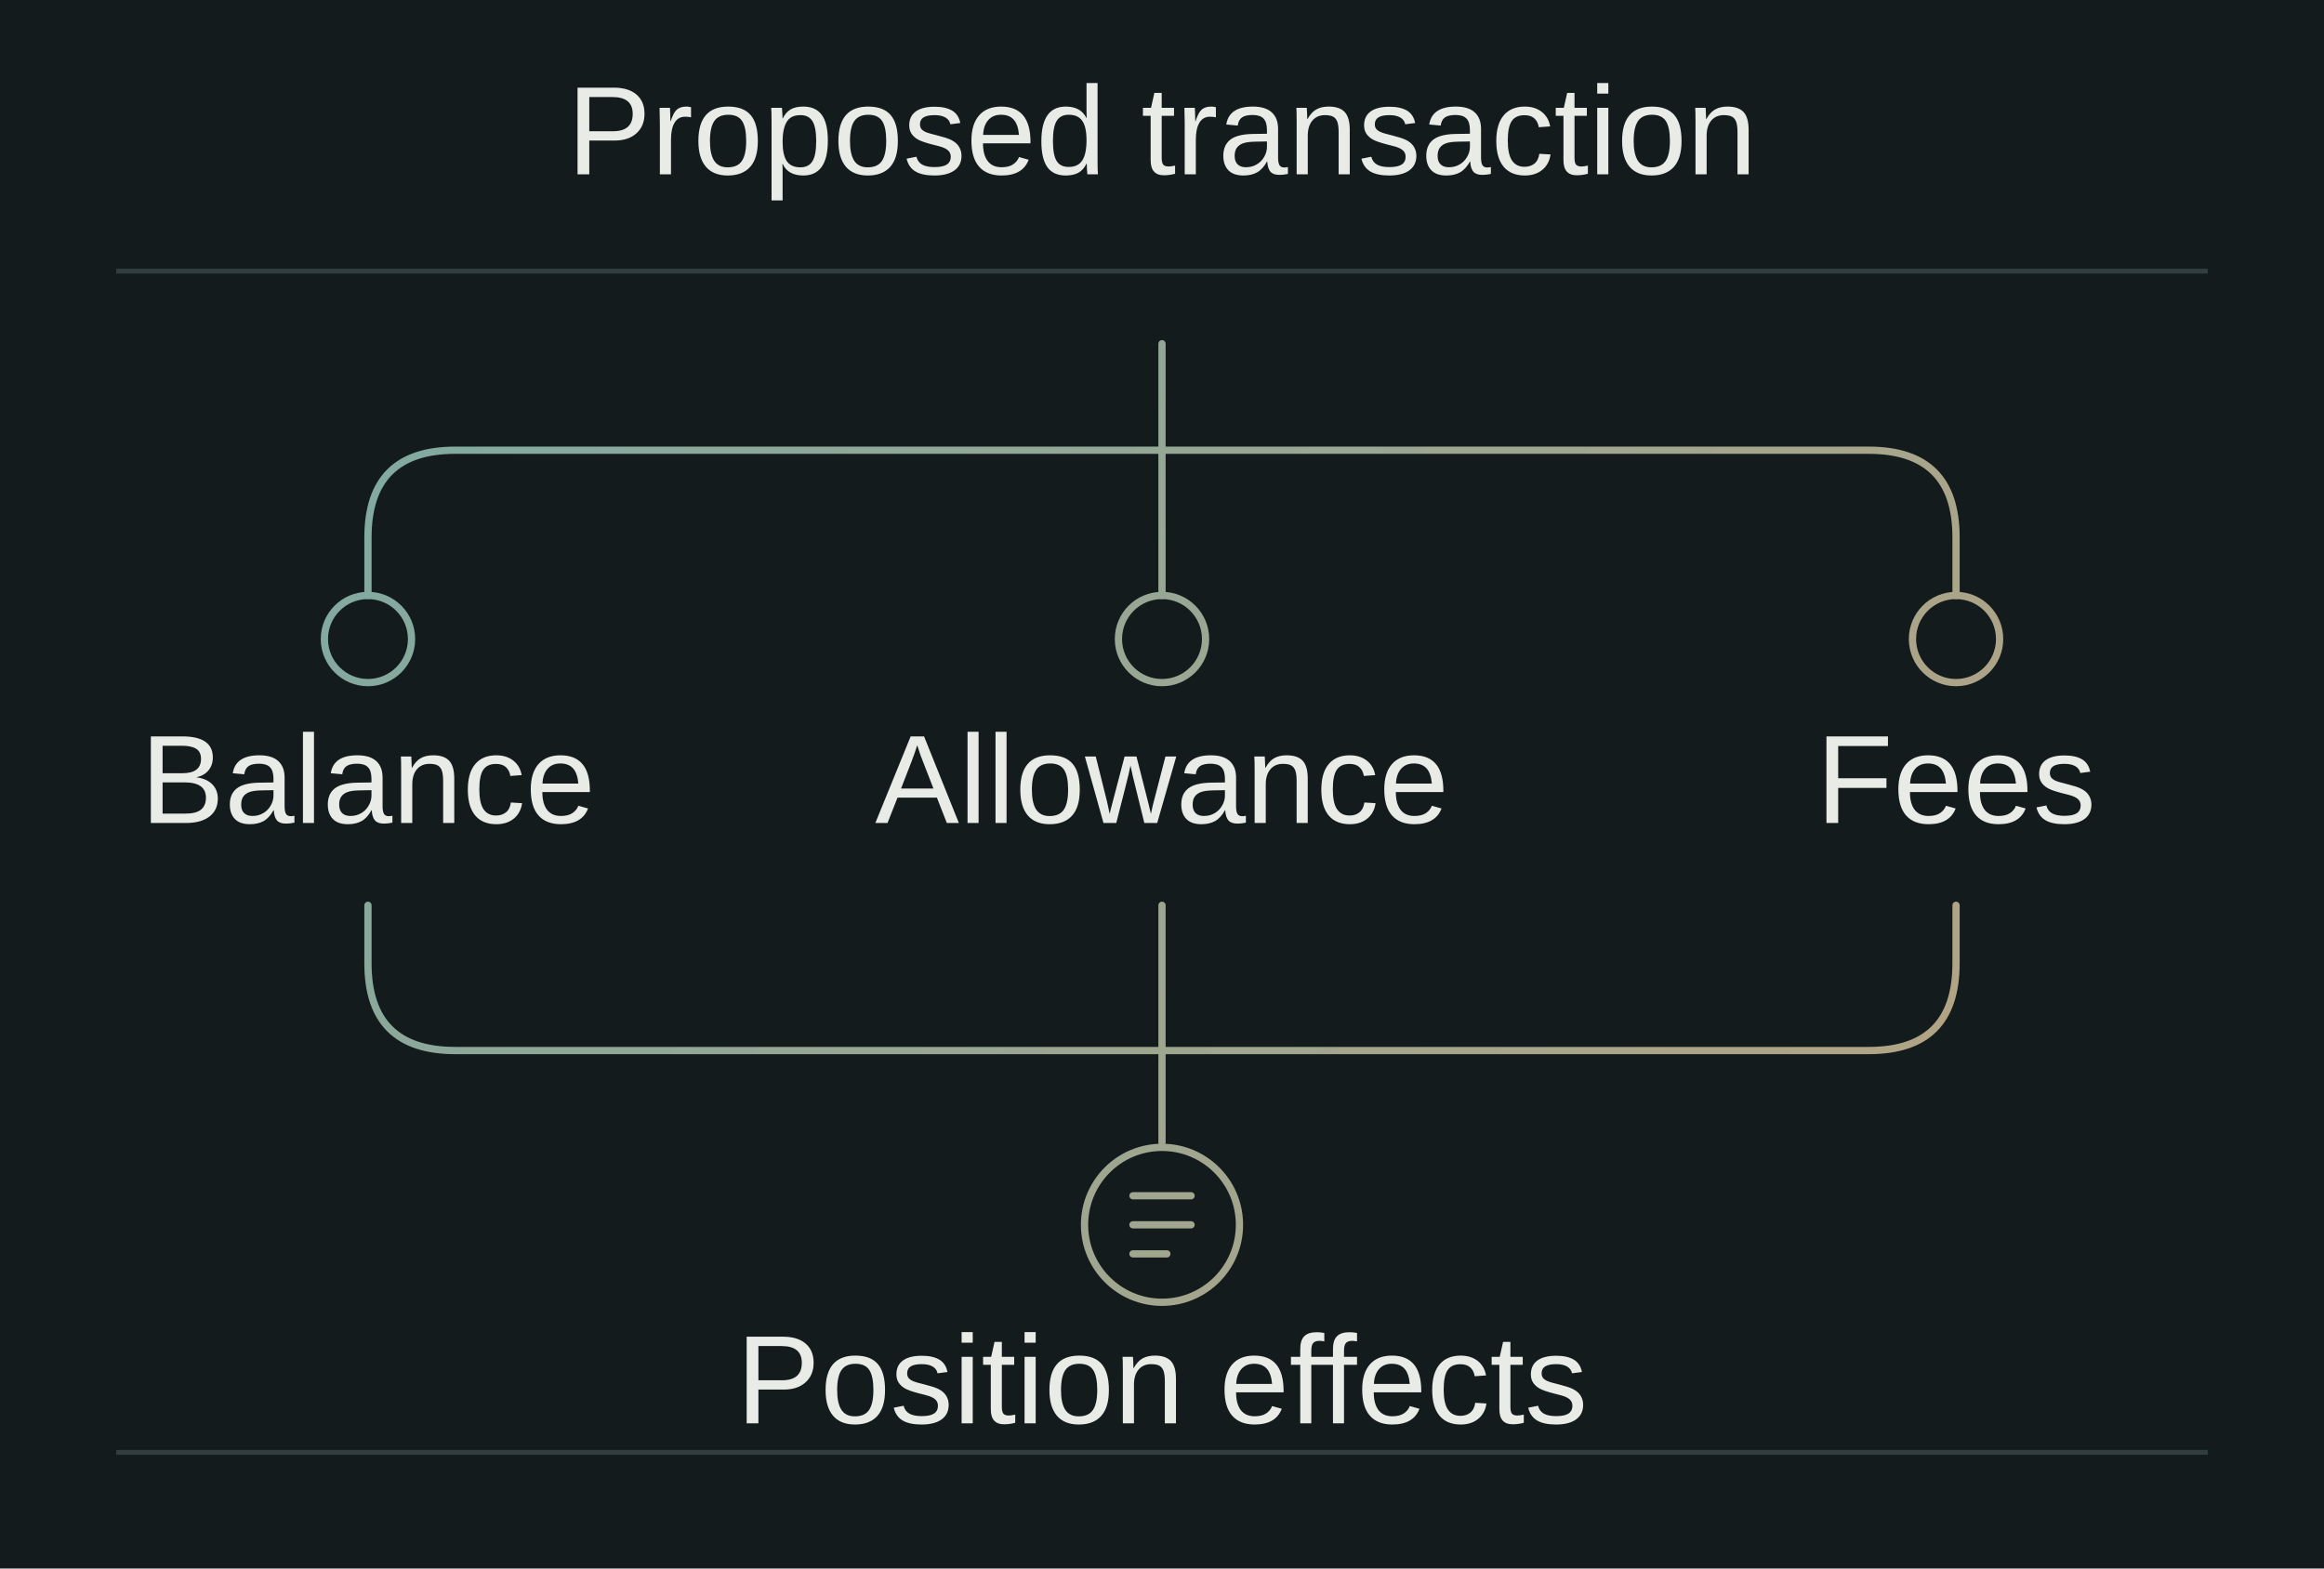
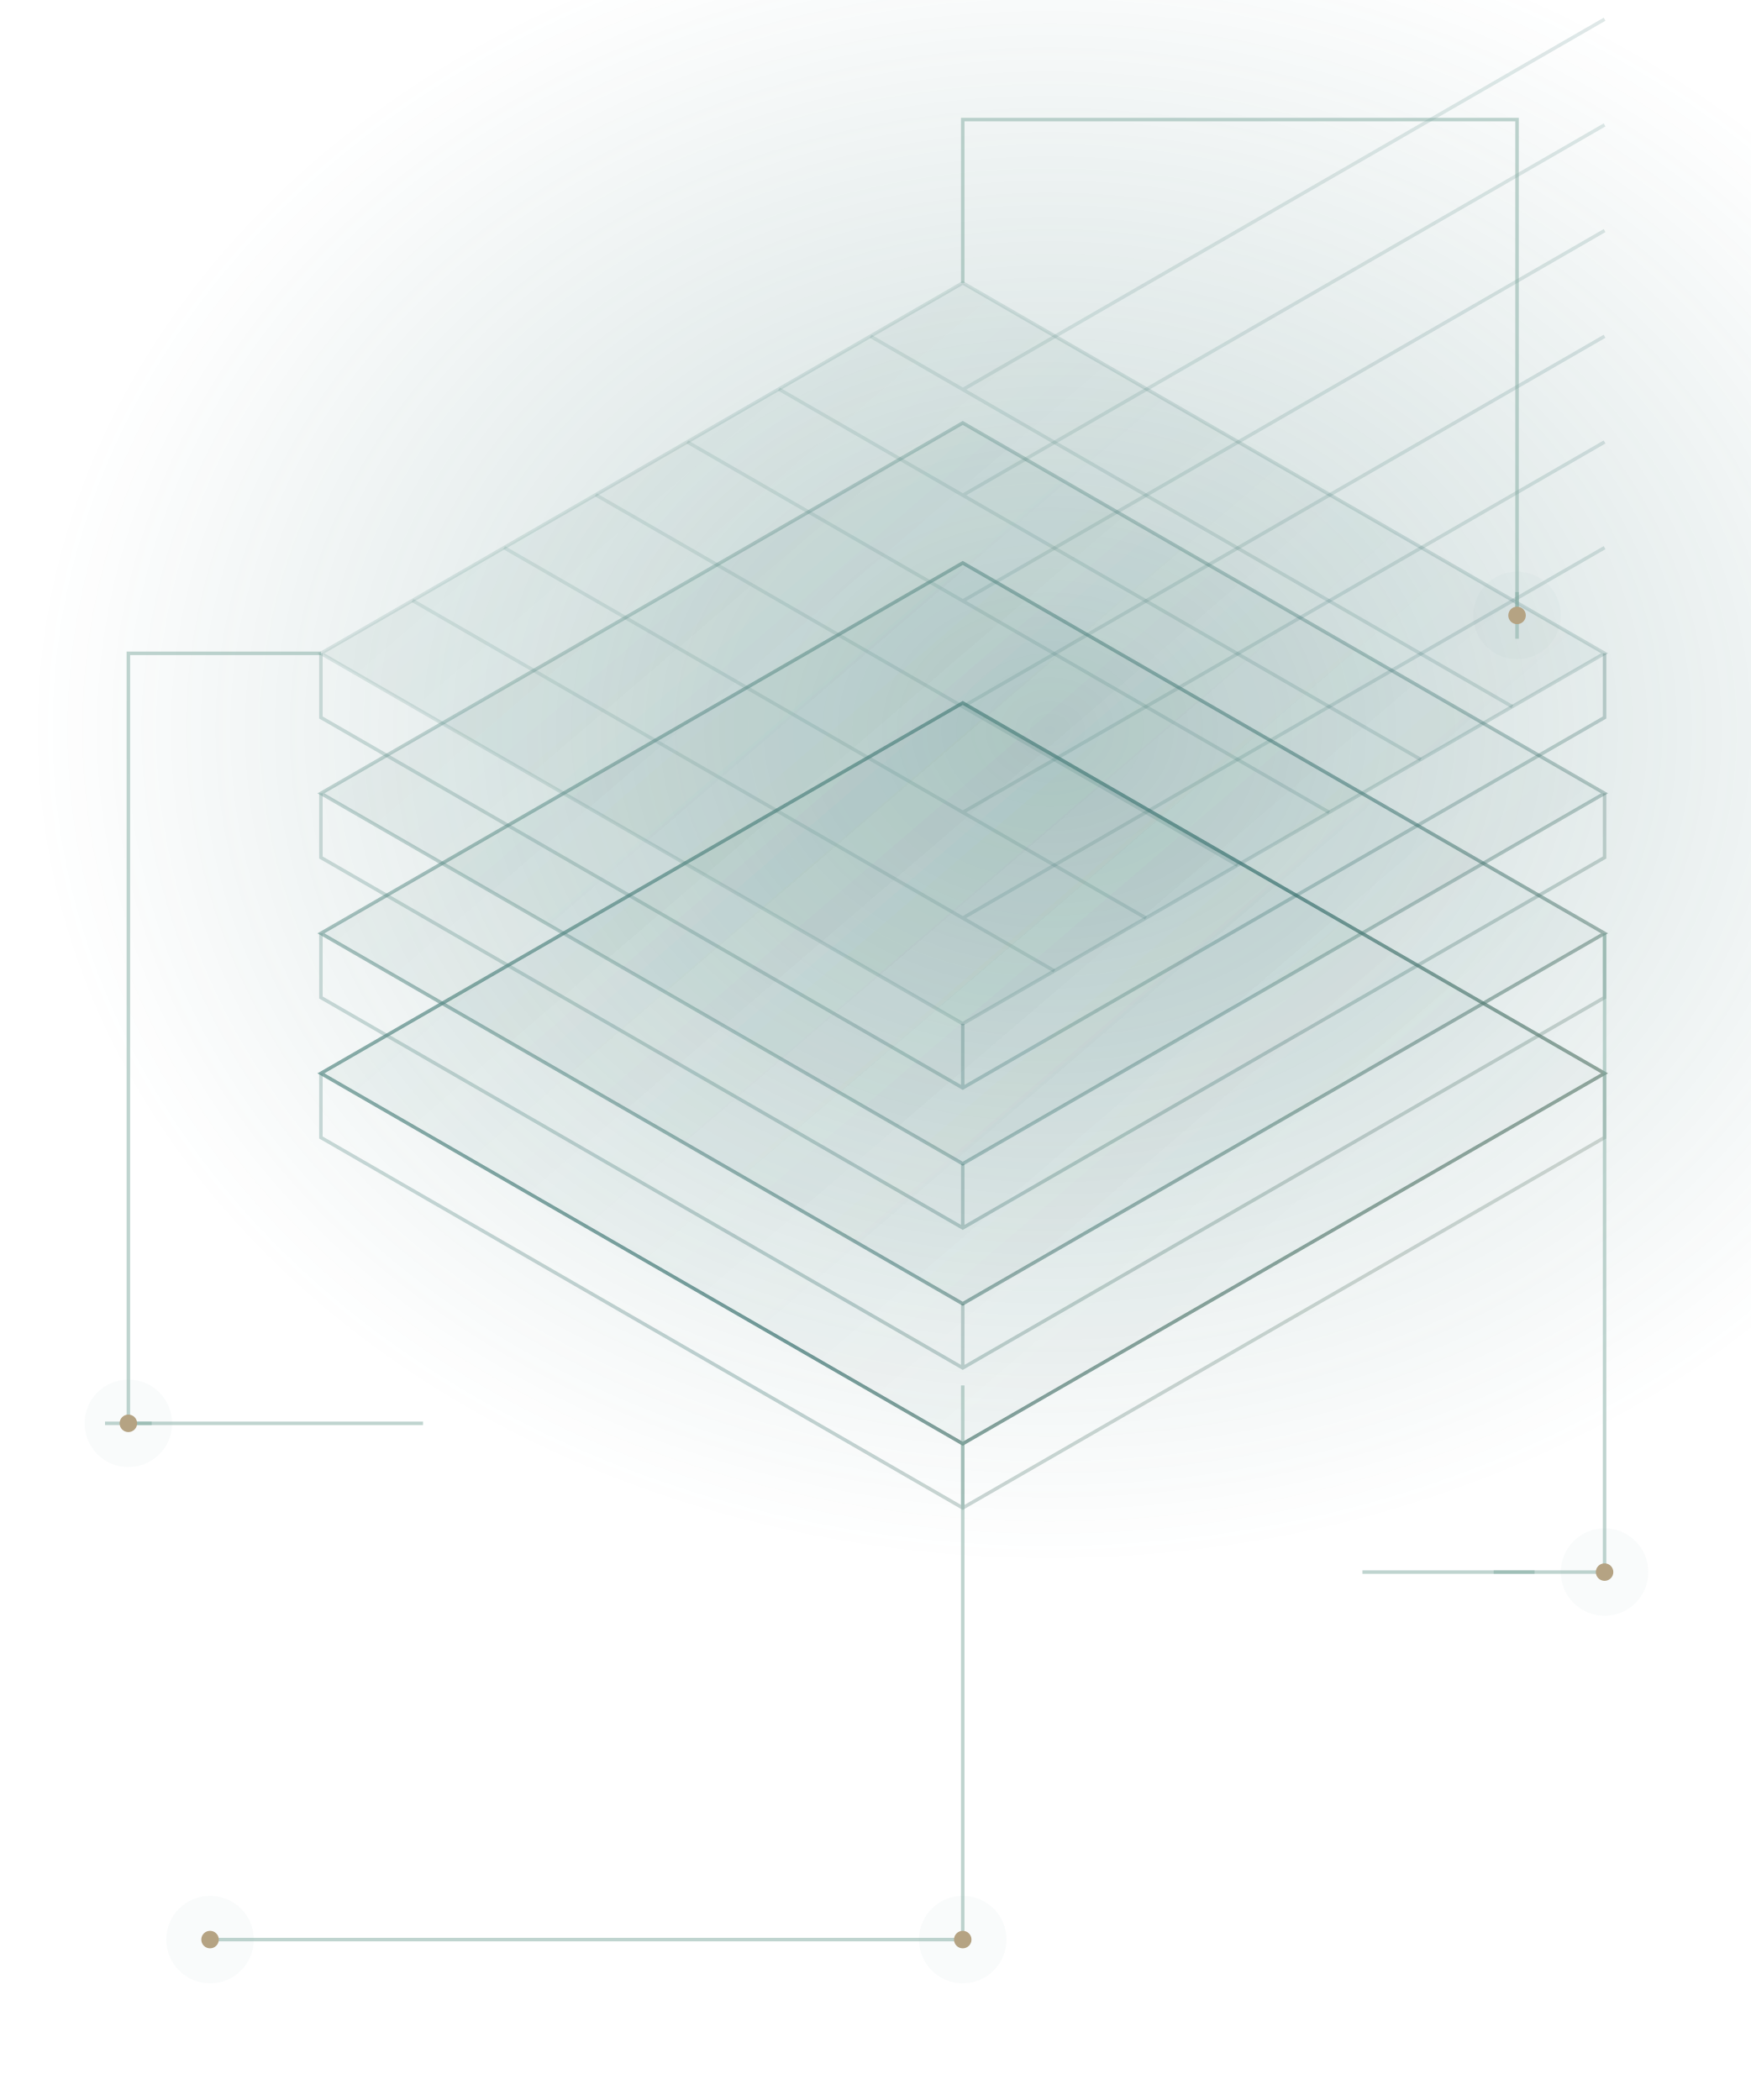
- <svg xmlns="http://www.w3.org/2000/svg" width="480" height="324" viewBox="0 0 480 324" fill="none" role="img" aria-labelledby="title desc">
-   <rect width="480" height="324" fill="#141B1D" />
+ <svg xmlns="http://www.w3.org/2000/svg" width="600" height="720" viewBox="0 0 600 720" fill="none" role="img" aria-labelledby="title desc">
  <defs>
-     <linearGradient id="flow" x1="78" y1="64" x2="401" y2="268" gradientUnits="userSpaceOnUse">
+     <radialGradient id="halo">
+       <stop stop-color="#326C6A" stop-opacity=".27" />
+       <stop offset="1" stop-color="#326C6A" stop-opacity="0" />
+     </radialGradient>
+     <linearGradient id="metal" x1="40" y1="120" x2="550" y2="660" gradientUnits="userSpaceOnUse">
      <stop stop-color="#80AAA1" />
+       <stop offset=".55" stop-color="#326C6A" />
      <stop offset="1" stop-color="#B5A383" />
    </linearGradient>
+     <linearGradient id="glass" x1="80" y1="150" x2="440" y2="570" gradientUnits="userSpaceOnUse">
+       <stop stop-color="#80AAA1" stop-opacity=".12" />
+       <stop offset="1" stop-color="#326C6A" stop-opacity=".02" />
+     </linearGradient>
  </defs>
-   <path d="M24 56H456M24 300H456" stroke="#303E40" />
-   <g stroke="url(#flow)" stroke-width="1.5" stroke-linecap="round">
-     <path d="M240 71v22m0 0H94c-12 0-18 6-18 18v12m164-30v30m0-30h146c12 0 18 6 18 18v12" />
-     <circle cx="76" cy="132" r="9" />
-     <circle cx="240" cy="132" r="9" />
-     <circle cx="404" cy="132" r="9" />
-     <path d="M76 187v12c0 12 6 18 18 18h292c12 0 18-6 18-18v-12m-164 0v49" />
-     <circle cx="240" cy="253" r="16" />
-     <path d="M234 247h12m-12 6h12m-12 6h7" />
+   <ellipse cx="360" cy="250" rx="350" ry="290" fill="url(#halo)" />
+   <g stroke="url(#metal)" stroke-width="1.2">
+     <path d="M110 224L330 97L550 224L330 351Z" fill="url(#glass)" stroke-opacity="0.2" />
+     <path d="M110 224v22l220 127 220-127v-22m-220 127v22" stroke-opacity=".3" />
+     <path d="M110 272L330 145L550 272L330 399Z" fill="url(#glass)" stroke-opacity="0.36" />
+     <path d="M110 272v22l220 127 220-127v-22m-220 127v22" stroke-opacity=".3" />
+     <path d="M110 320L330 193L550 320L330 447Z" fill="url(#glass)" stroke-opacity="0.52" />
+     <path d="M110 320v22l220 127 220-127v-22m-220 127v22" stroke-opacity=".3" />
+     <path d="M110 368L330 241L550 368L330 495Z" fill="url(#glass)" stroke-opacity="0.68" />
+     <path d="M110 368v22l220 127 220-127v-22m-220 127v22" stroke-opacity=".3" />
+     <path d="M141.4 205.882l220 127m188.6 -145.118l-220 127" stroke-opacity=".18" />
+     <path d="M172.8 187.764l220 127m157.2 -163.236l-220 127" stroke-opacity=".18" />
+     <path d="M204.2 169.647l220 127m125.8 -181.353l-220 127" stroke-opacity=".18" />
+     <path d="M235.6 151.529l220 127m94.4 -199.471l-220 127" stroke-opacity=".18" />
+     <path d="M267 133.411l220 127m63 -217.589l-220 127" stroke-opacity=".18" />
+     <path d="M298.4 115.293l220 127m31.6 -235.707l-220 127" stroke-opacity=".18" />
  </g>
-   <g fill="#E9EBE7" font-family="Arial, sans-serif" font-size="26" text-anchor="middle">
-     <text x="240" y="36">Proposed transaction</text>
-     <text x="76" y="170">Balance</text>
-     <text x="240" y="170">Allowance</text>
-     <text x="404" y="170">Fees</text>
-     <text x="240" y="294">Position effects</text>
+   <g stroke="#80AAA1" stroke-opacity=".5" stroke-width="1.2">
+     <path d="M330 97V41h190v170M110 224H44v264h101M550 320v219h-83M330 475v190H72" />
+     <path d="M36 488h16m460 51h14m-6-336v16" />
  </g>
+   <circle cx="520" cy="211" r="15" fill="#80AAA1" fill-opacity=".05" />
+   <circle cx="520" cy="211" r="3" fill="#B5A383" />
+   <circle cx="44" cy="488" r="15" fill="#80AAA1" fill-opacity=".05" />
+   <circle cx="44" cy="488" r="3" fill="#B5A383" />
+   <circle cx="550" cy="539" r="15" fill="#80AAA1" fill-opacity=".05" />
+   <circle cx="550" cy="539" r="3" fill="#B5A383" />
+   <circle cx="330" cy="665" r="15" fill="#80AAA1" fill-opacity=".05" />
+   <circle cx="330" cy="665" r="3" fill="#B5A383" />
+   <circle cx="72" cy="665" r="15" fill="#80AAA1" fill-opacity=".05" />
+   <circle cx="72" cy="665" r="3" fill="#B5A383" />
</svg>
